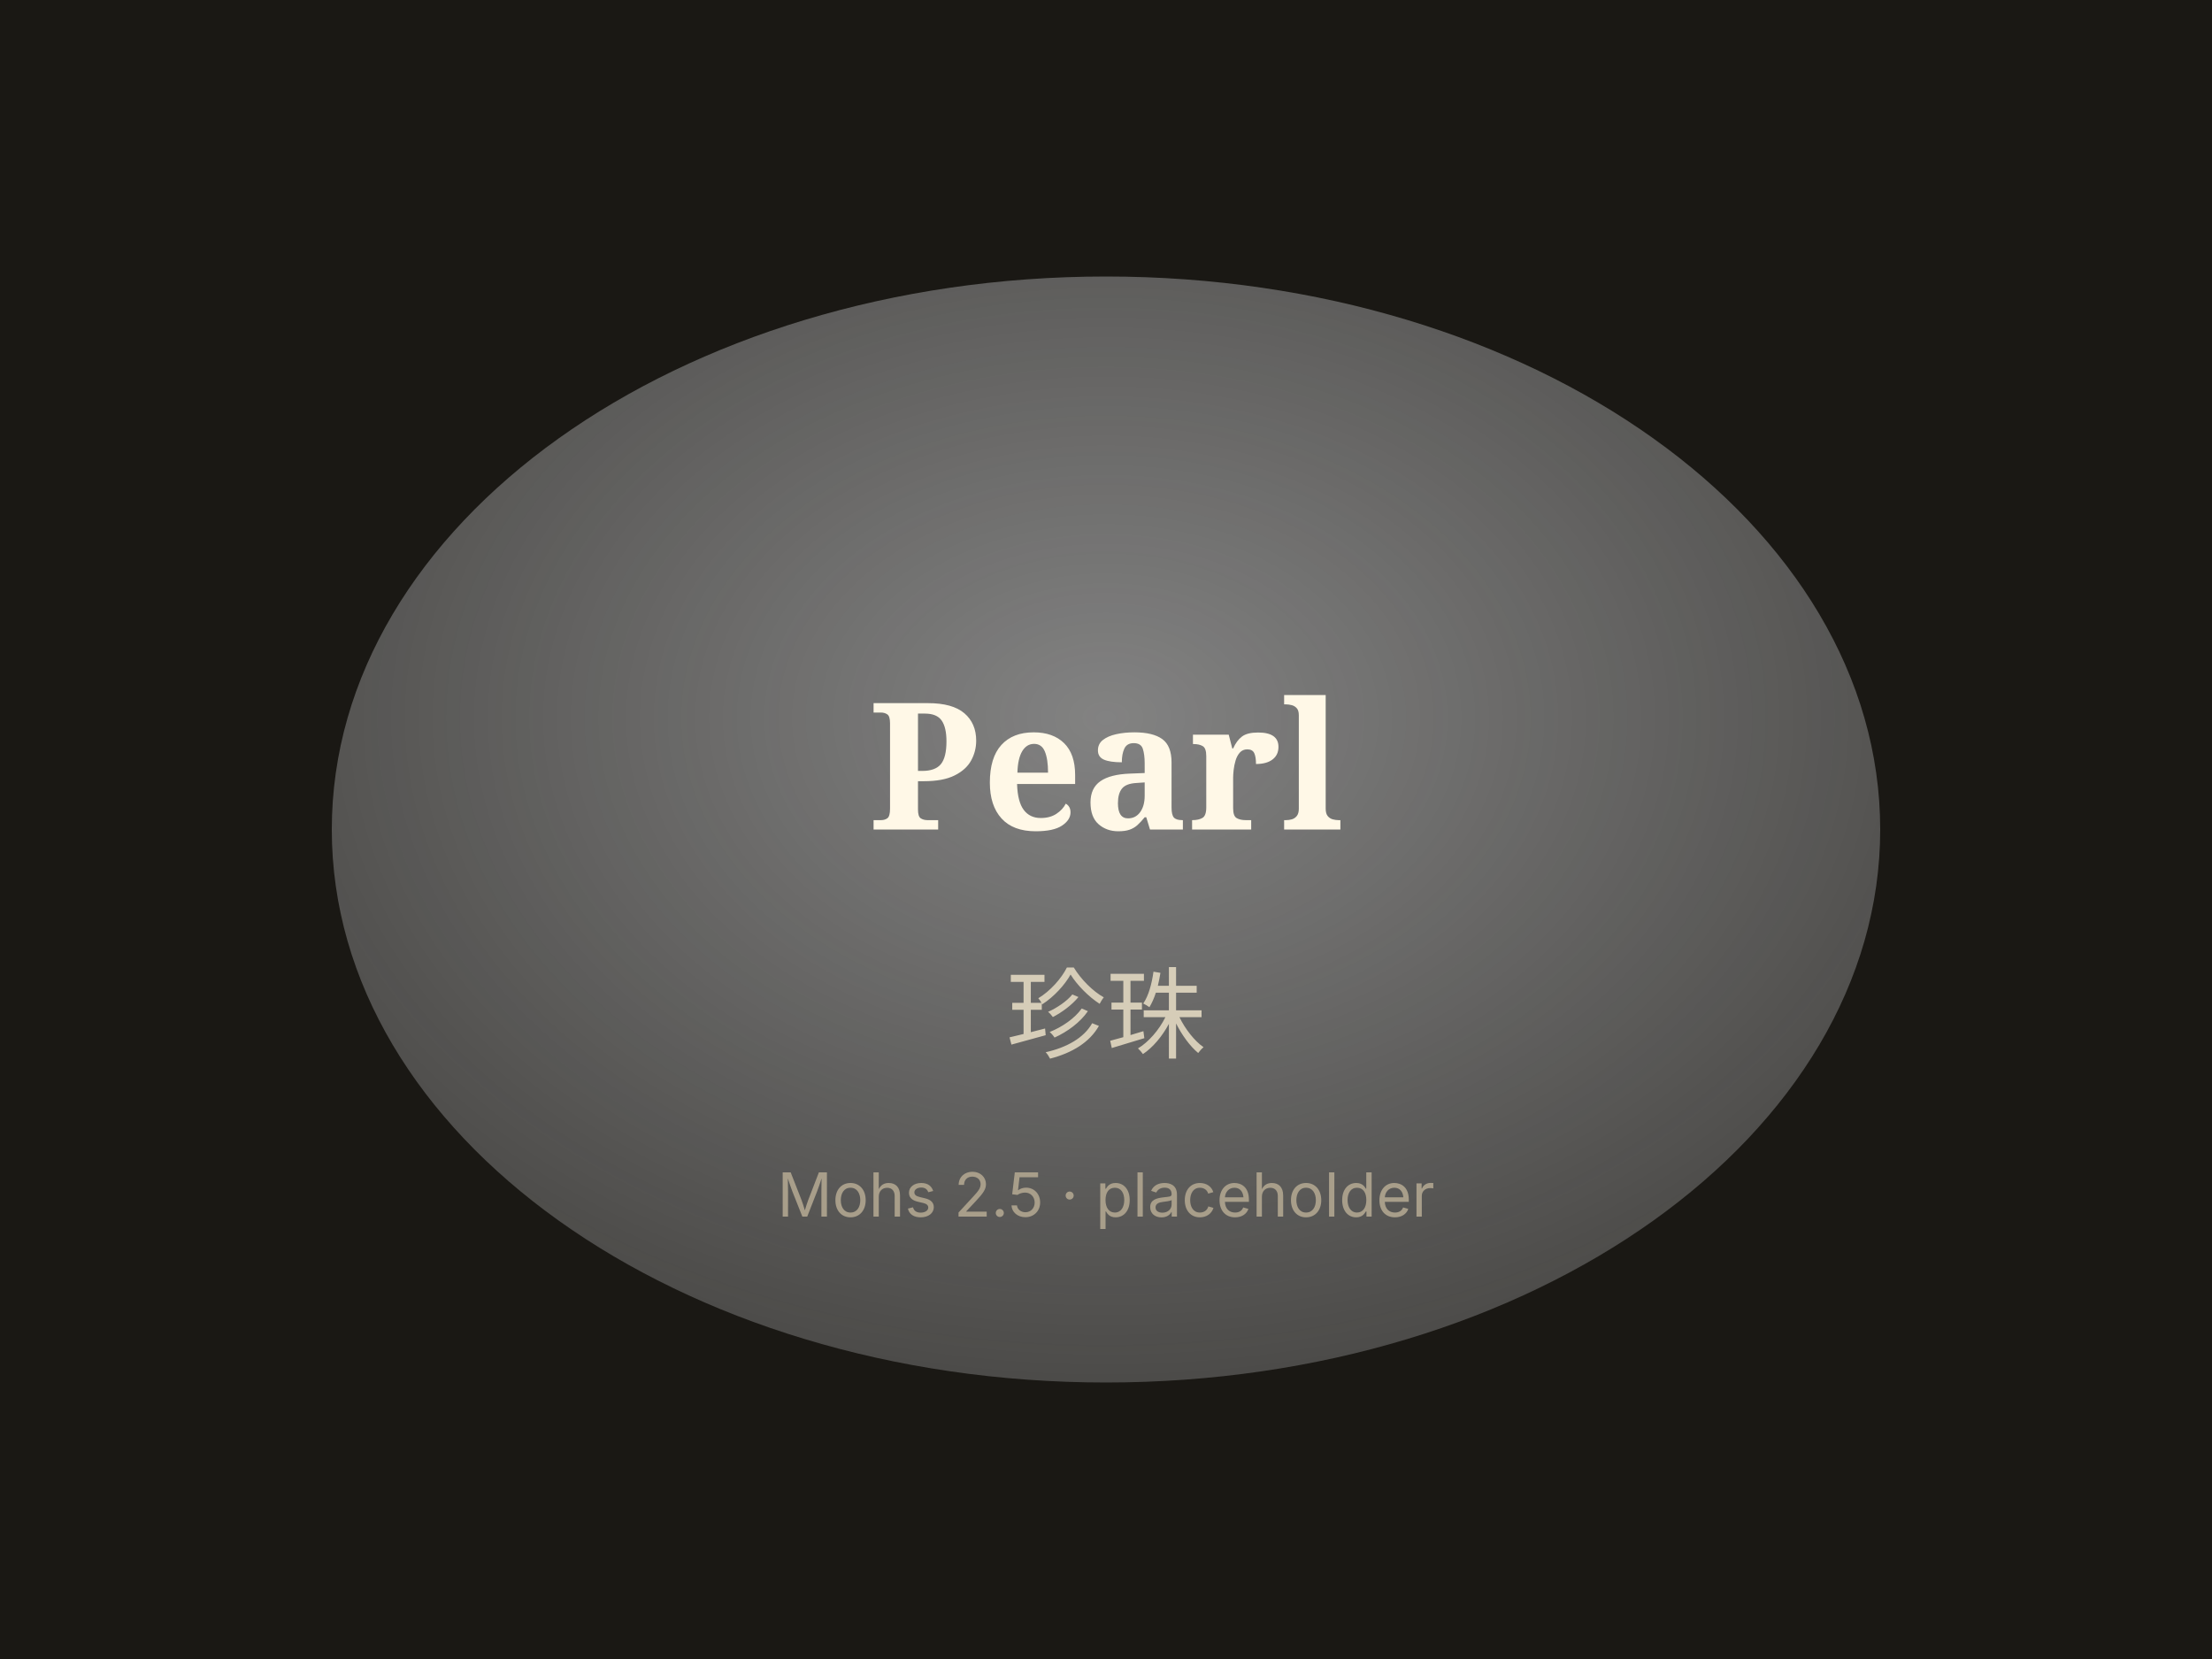
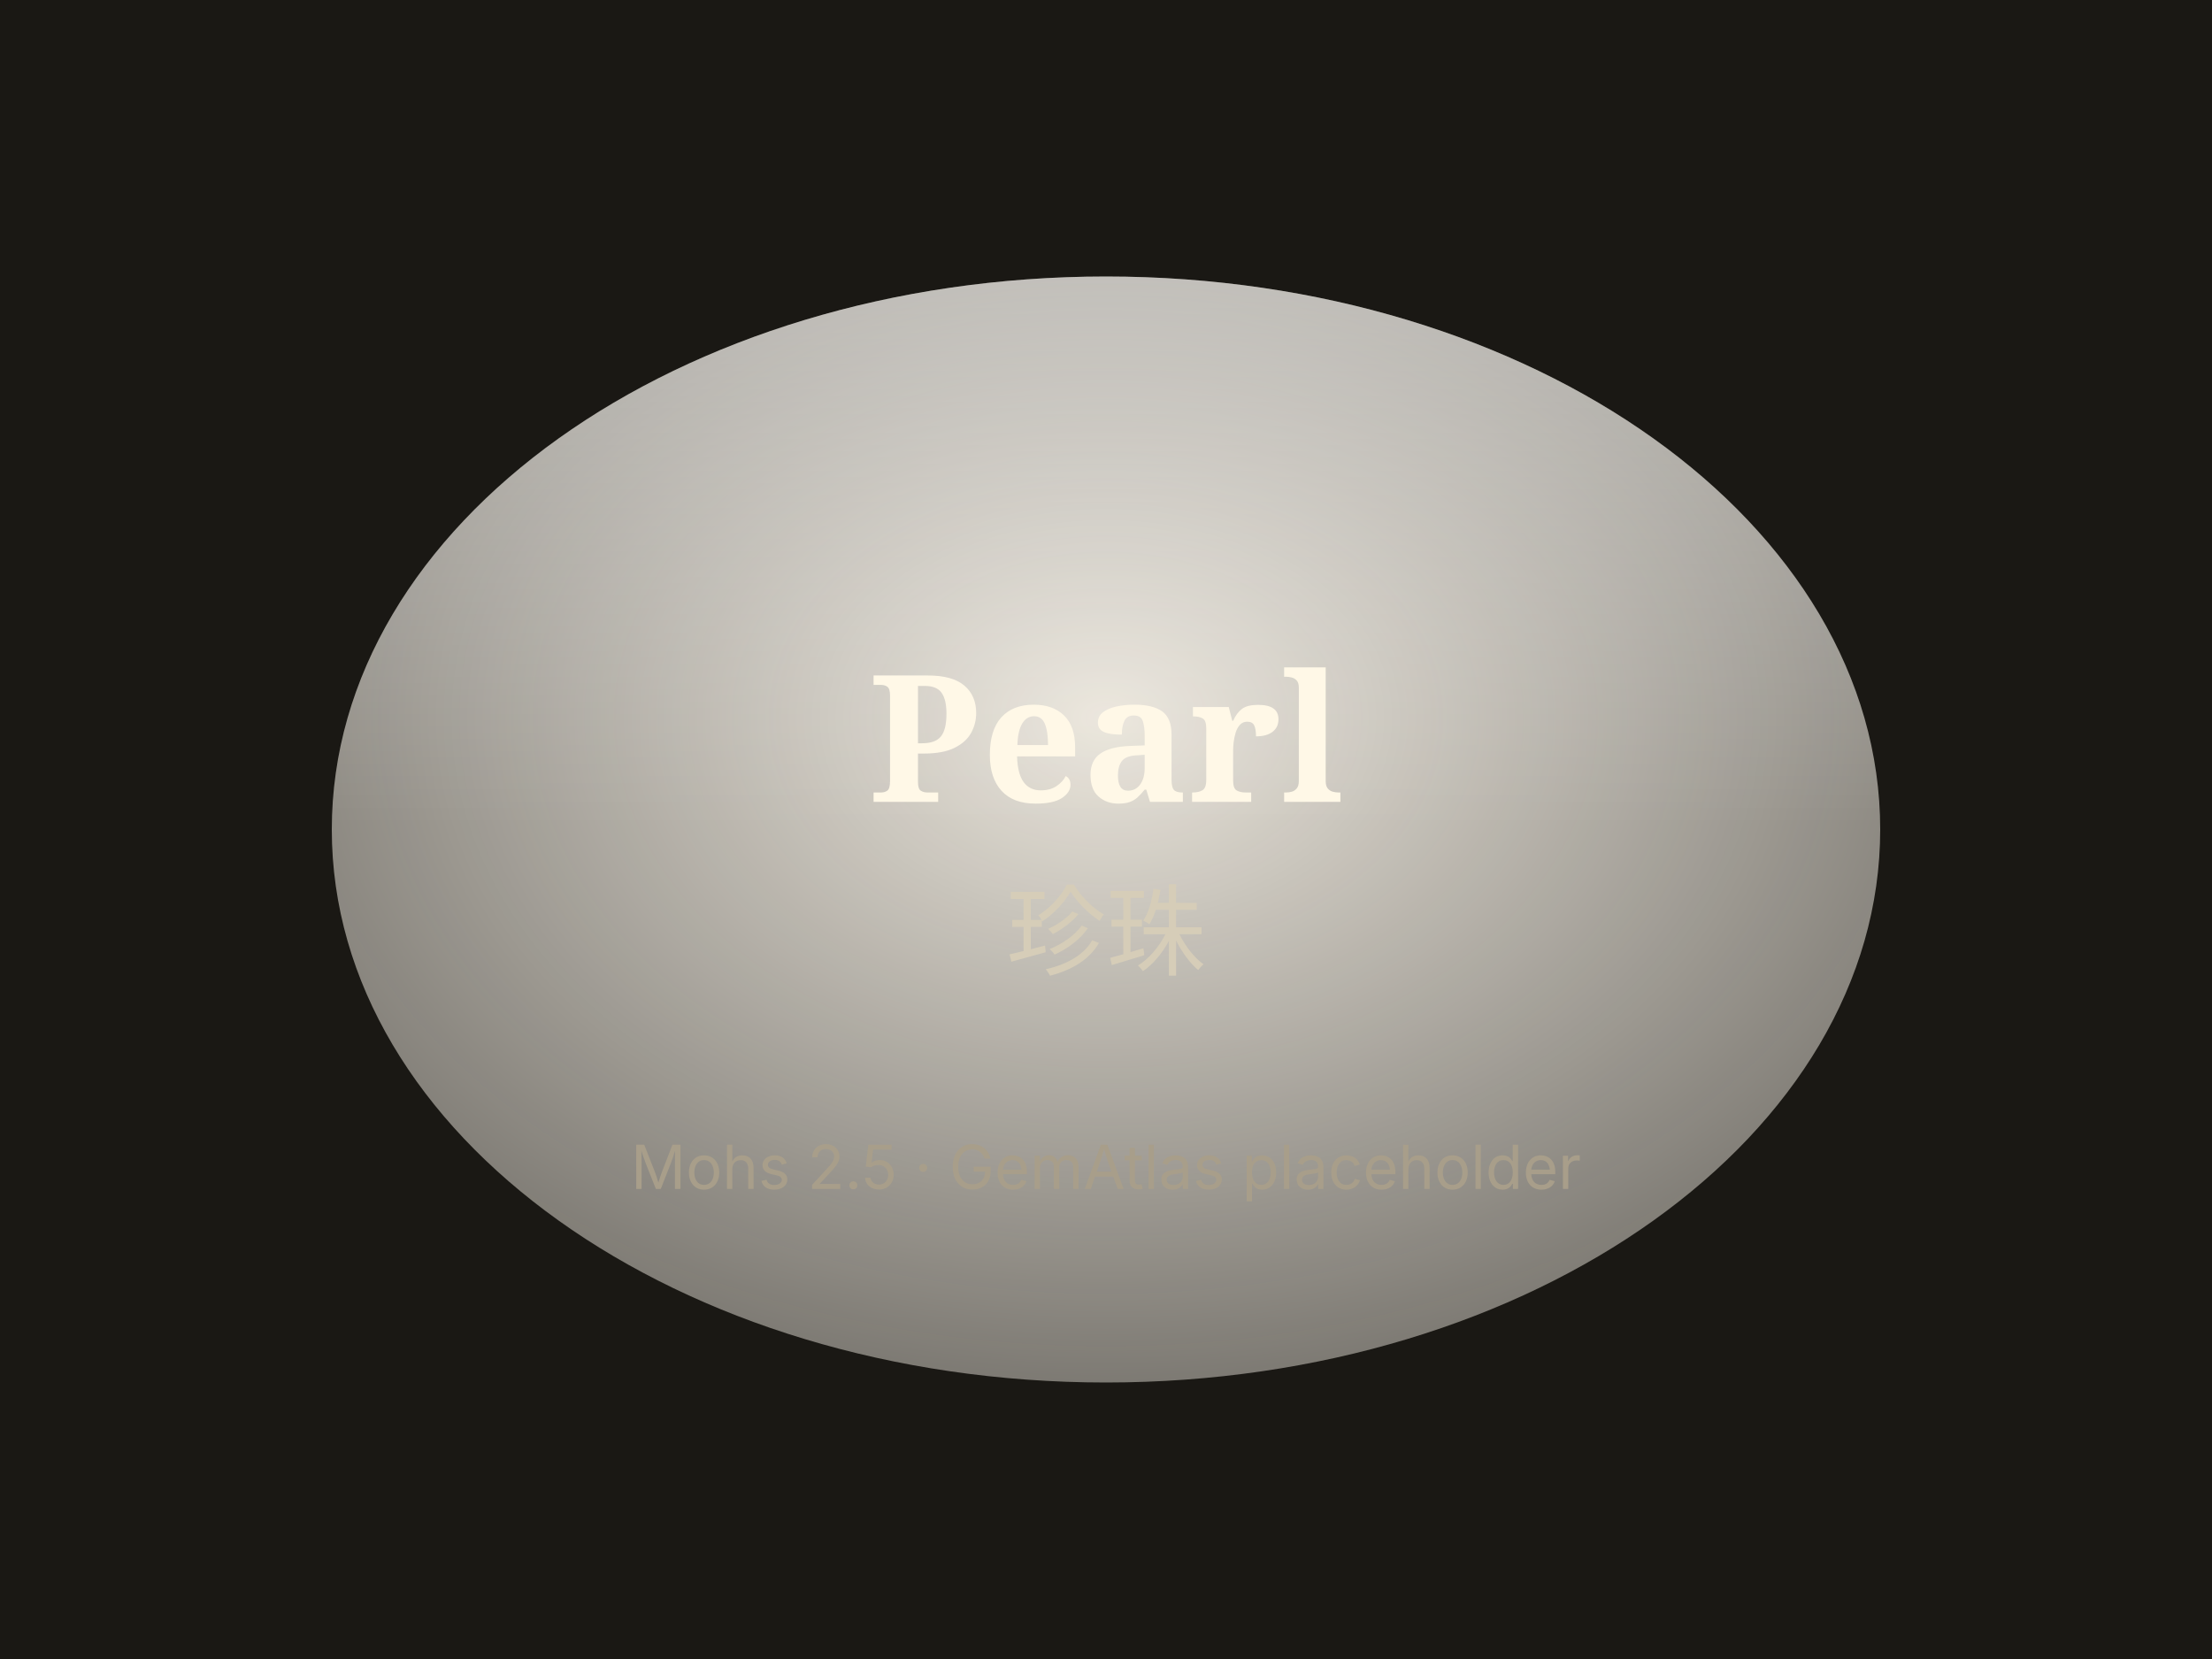
<svg xmlns="http://www.w3.org/2000/svg" viewBox="0 0 800 600">
  <defs>
    <radialGradient id="g" cx="50%" cy="40%" r="60%">
-       <stop offset="0%" stop-color="#888888" stop-opacity="0.95" />
-       <stop offset="100%" stop-color="#888888" stop-opacity="0.45" />
+       <stop offset="0%" stop-color="#F5F0E6" stop-opacity="0.95" />
+       <stop offset="100%" stop-color="#F5F0E6" stop-opacity="0.45" />
    </radialGradient>
+     <linearGradient id="shine" x1="0%" y1="0%" x2="0%" y2="100%">
+       <stop offset="0%" stop-color="#ffffff" stop-opacity="0.35" />
+       <stop offset="50%" stop-color="#ffffff" stop-opacity="0" />
+     </linearGradient>
  </defs>
  <rect width="800" height="600" fill="#1a1814" />
  <ellipse cx="400" cy="300" rx="280" ry="200" fill="url(#g)" />
-   <text x="400" y="300" text-anchor="middle" font-family="Cormorant Garamond, serif" font-size="64" font-weight="600" fill="#fff8e7">Pearl</text>
-   <text x="400" y="380" text-anchor="middle" font-family="Noto Serif SC, serif" font-size="36" fill="#d6cdb8">珍珠</text>
-   <text x="400" y="440" text-anchor="middle" font-family="Inter, sans-serif" font-size="22" fill="#a89e8a">Mohs 2.5 · placeholder</text>
+   <ellipse cx="400" cy="300" rx="280" ry="200" fill="url(#shine)" />
+   <text x="400" y="290" text-anchor="middle" font-family="Cormorant Garamond, Georgia, serif" font-size="64" font-weight="600" fill="#fff8e7">Pearl</text>
+   <text x="400" y="350" text-anchor="middle" font-family="Noto Serif SC, serif" font-size="36" fill="#d6cdb8">珍珠</text>
+   <text x="400" y="430" text-anchor="middle" font-family="Inter, sans-serif" font-size="22" fill="#a89e8a">Mohs 2.5 · GemAtlas placeholder</text>
</svg>
